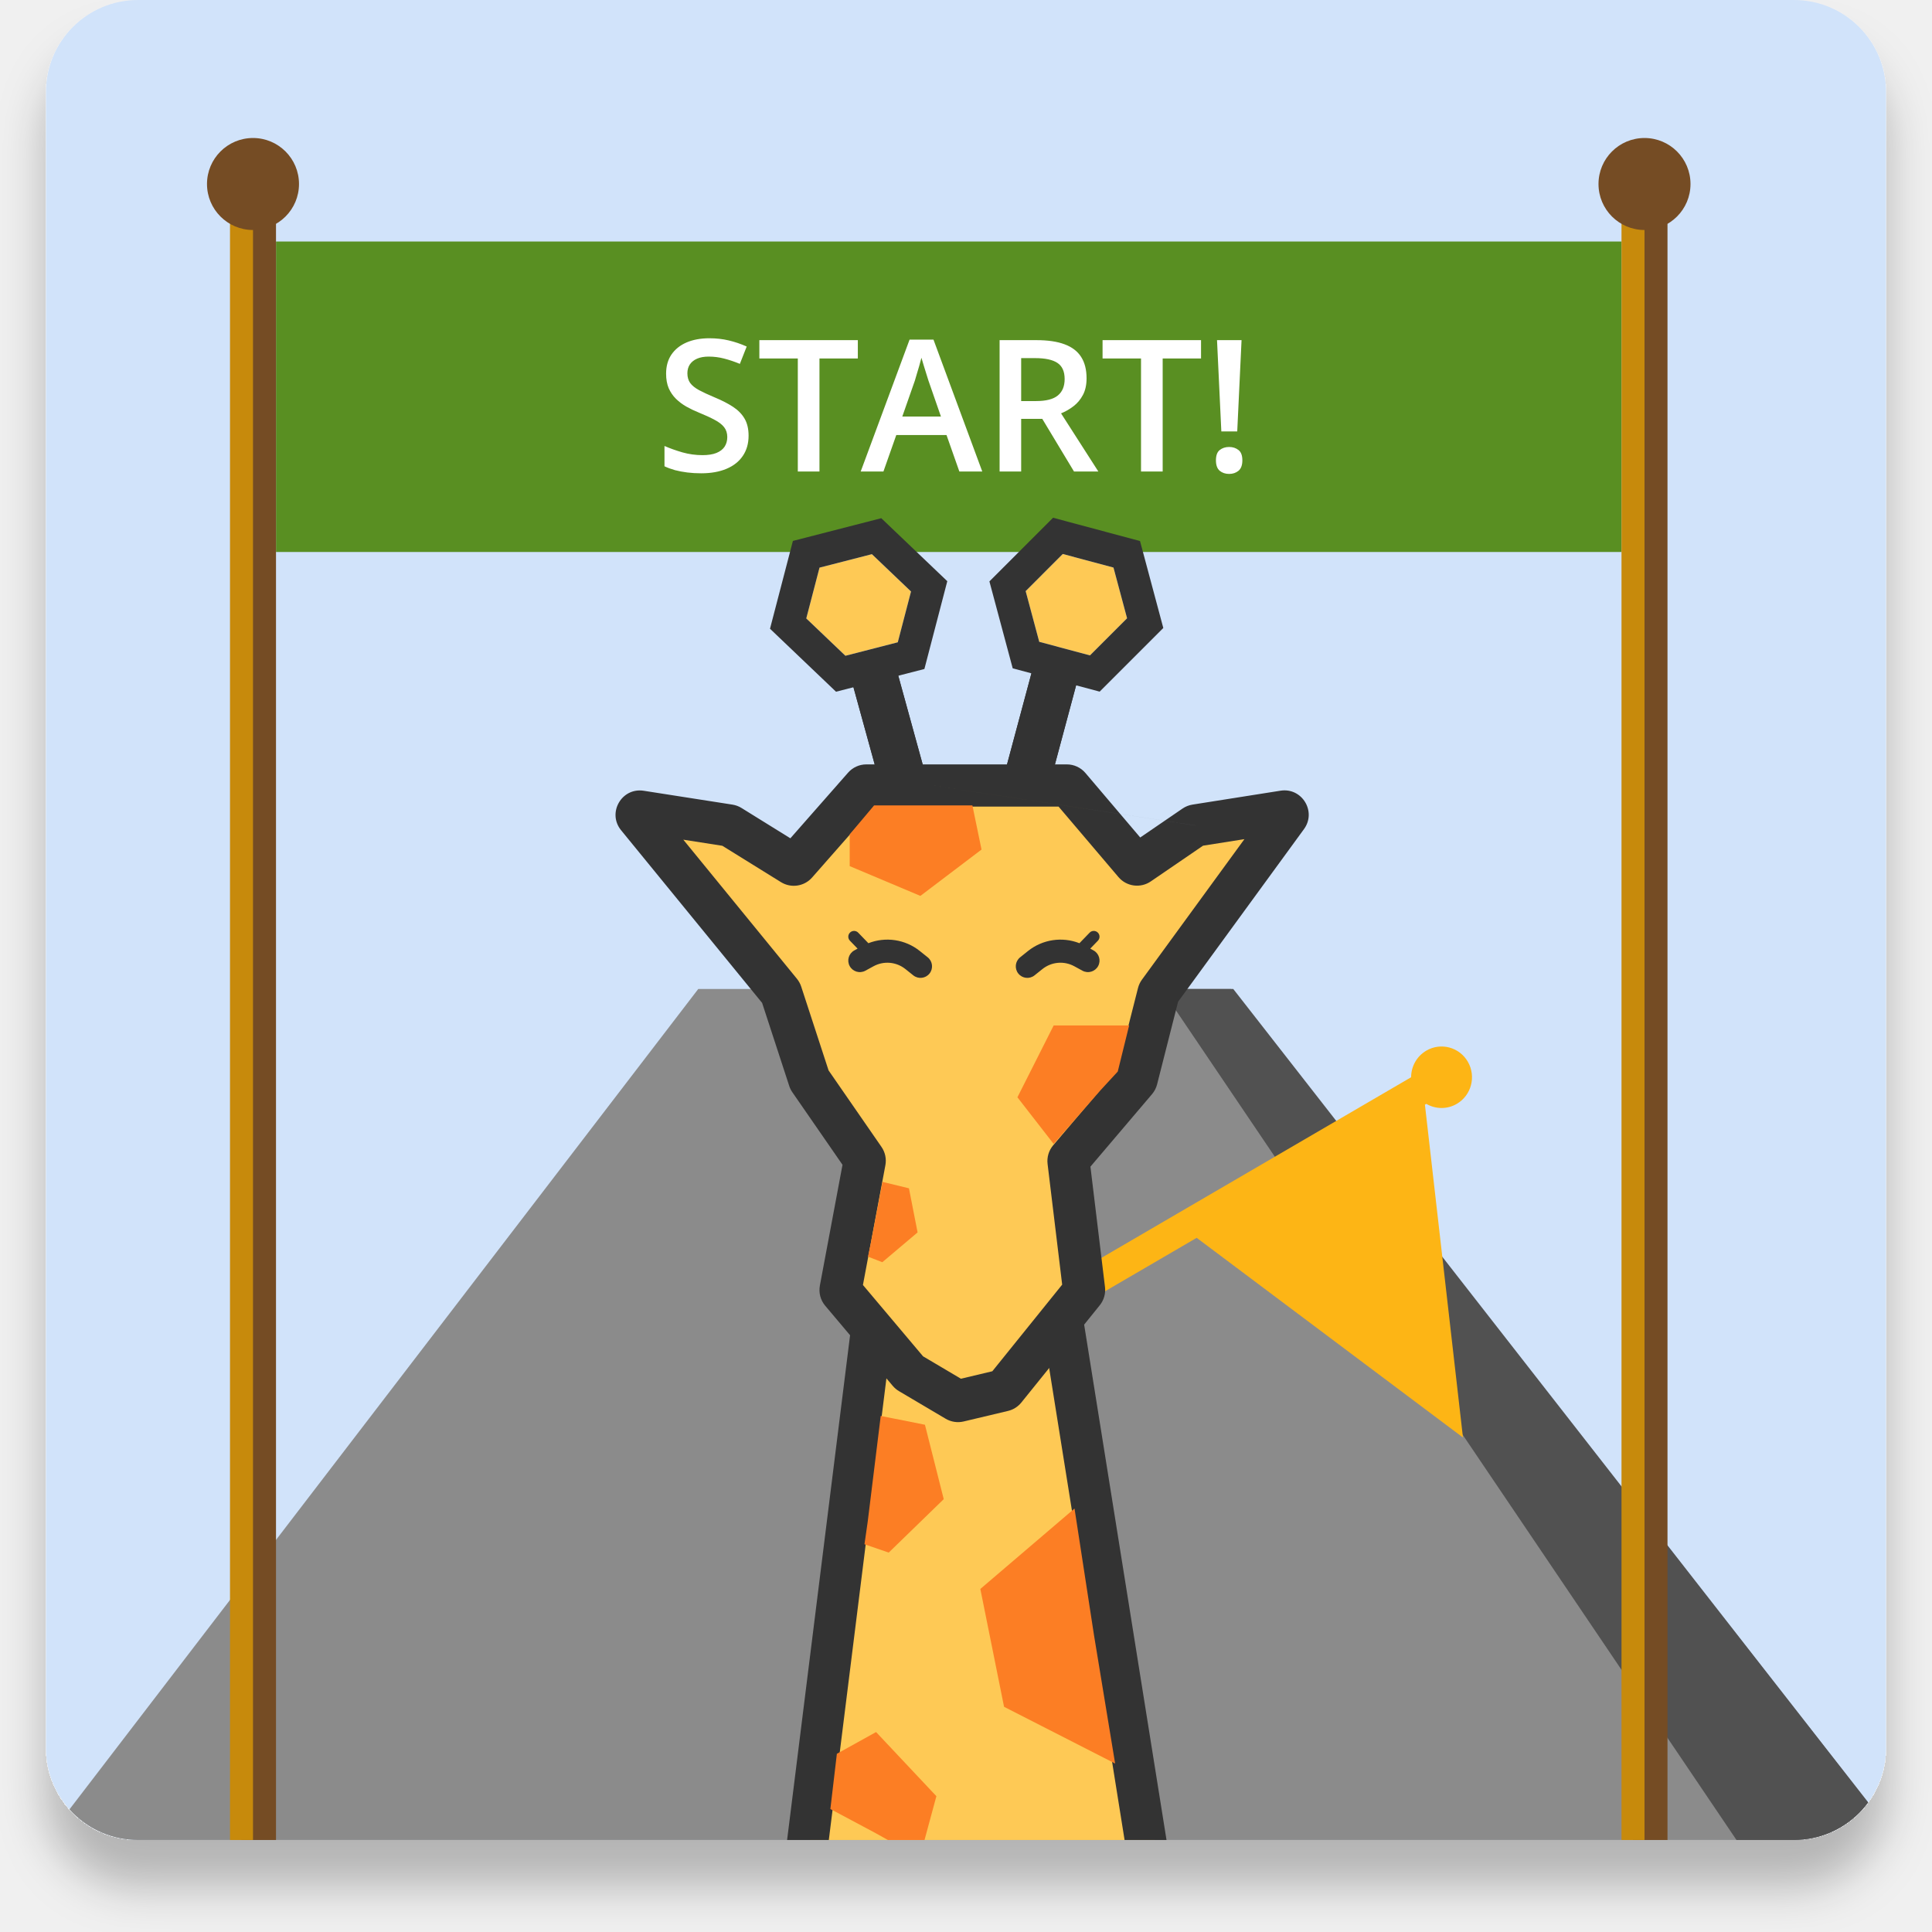
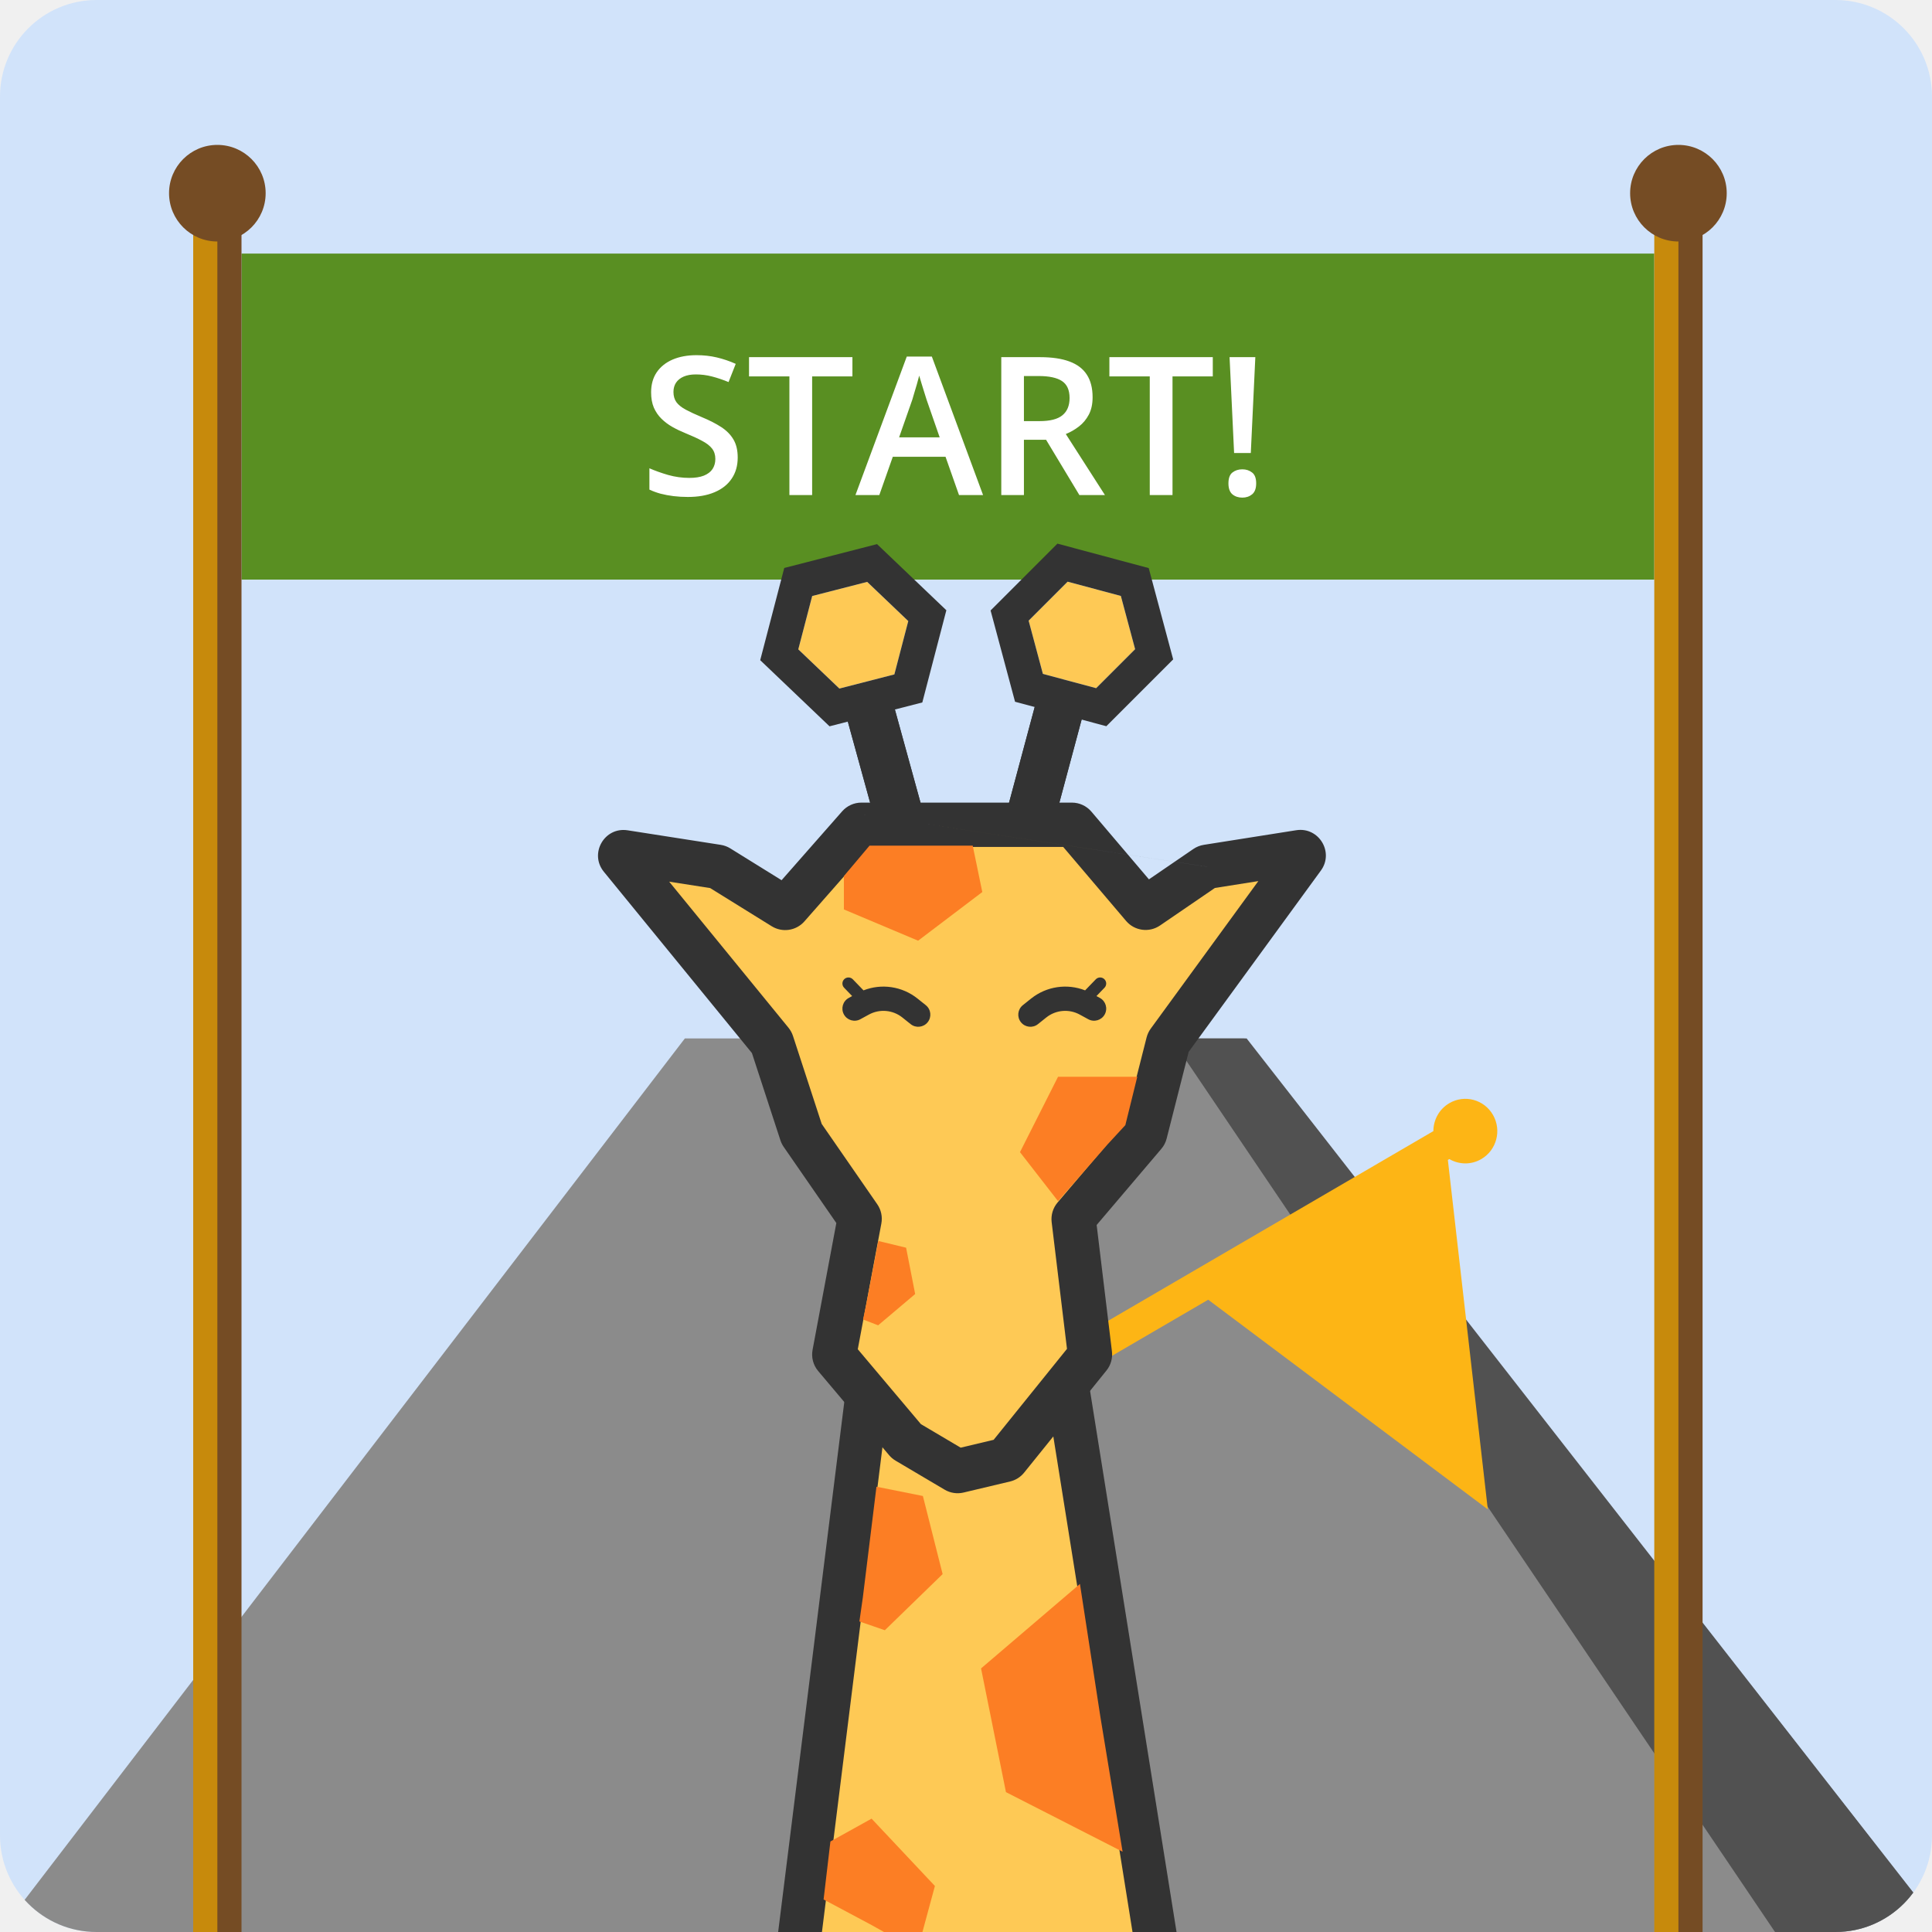
- <svg xmlns="http://www.w3.org/2000/svg" width="168" height="168" viewBox="0 0 168 168" fill="none">
-   <g filter="url(#filter0_d_8126_1681)">
-     <g clip-path="url(#clip0_8126_1681)">
-       <rect x="4" width="160" height="164" rx="8" fill="#D1E3FA" />
-       <rect x="24" y="21" width="117" height="27" fill="#598F22" />
-       <path d="M65.094 37.891C65.094 38.568 64.927 39.151 64.594 39.641C64.266 40.13 63.792 40.505 63.172 40.766C62.557 41.026 61.823 41.156 60.969 41.156C60.552 41.156 60.154 41.133 59.773 41.086C59.393 41.039 59.034 40.971 58.695 40.883C58.362 40.789 58.057 40.677 57.781 40.547V38.781C58.245 38.984 58.763 39.169 59.336 39.336C59.909 39.497 60.492 39.578 61.086 39.578C61.57 39.578 61.971 39.516 62.289 39.391C62.612 39.26 62.852 39.078 63.008 38.844C63.164 38.604 63.242 38.325 63.242 38.008C63.242 37.669 63.151 37.383 62.969 37.148C62.786 36.914 62.51 36.7 62.141 36.508C61.776 36.31 61.318 36.099 60.766 35.875C60.391 35.724 60.031 35.552 59.688 35.359C59.349 35.167 59.047 34.94 58.781 34.68C58.516 34.419 58.305 34.112 58.148 33.758C57.997 33.398 57.922 32.977 57.922 32.492C57.922 31.846 58.075 31.294 58.383 30.836C58.695 30.378 59.133 30.026 59.695 29.781C60.263 29.537 60.925 29.414 61.68 29.414C62.279 29.414 62.841 29.477 63.367 29.602C63.898 29.727 64.419 29.904 64.93 30.133L64.336 31.641C63.867 31.448 63.411 31.294 62.969 31.18C62.531 31.065 62.083 31.008 61.625 31.008C61.229 31.008 60.893 31.068 60.617 31.188C60.341 31.307 60.13 31.477 59.984 31.695C59.844 31.909 59.773 32.164 59.773 32.461C59.773 32.794 59.854 33.075 60.016 33.305C60.182 33.529 60.438 33.734 60.781 33.922C61.13 34.109 61.578 34.318 62.125 34.547C62.755 34.807 63.289 35.081 63.727 35.367C64.169 35.654 64.508 35.997 64.742 36.398C64.977 36.794 65.094 37.292 65.094 37.891ZM71.258 41H69.375V31.172H66.031V29.578H74.594V31.172H71.258V41ZM83.422 41L82.305 37.828H77.938L76.82 41H74.844L79.094 29.531H81.172L85.414 41H83.422ZM81.82 36.219L80.734 33.094C80.693 32.958 80.633 32.768 80.555 32.523C80.477 32.273 80.398 32.021 80.32 31.766C80.242 31.505 80.177 31.287 80.125 31.109C80.073 31.323 80.008 31.562 79.93 31.828C79.857 32.089 79.784 32.333 79.711 32.562C79.643 32.792 79.591 32.969 79.555 33.094L78.461 36.219H81.82ZM90.133 29.578C91.117 29.578 91.93 29.698 92.57 29.938C93.216 30.177 93.695 30.542 94.008 31.031C94.326 31.521 94.484 32.143 94.484 32.898C94.484 33.461 94.38 33.94 94.172 34.336C93.963 34.732 93.69 35.06 93.352 35.32C93.013 35.581 92.651 35.789 92.266 35.945L95.508 41H93.391L90.633 36.422H88.797V41H86.922V29.578H90.133ZM90.008 31.141H88.797V34.875H90.094C90.963 34.875 91.594 34.714 91.984 34.391C92.38 34.068 92.578 33.591 92.578 32.961C92.578 32.3 92.367 31.831 91.945 31.555C91.529 31.279 90.883 31.141 90.008 31.141ZM101.102 41H99.219V31.172H95.875V29.578H104.438V31.172H101.102V41ZM107.586 37.516H106.203L105.828 29.578H107.961L107.586 37.516ZM105.734 40.031C105.734 39.604 105.844 39.305 106.062 39.133C106.286 38.956 106.56 38.867 106.883 38.867C107.201 38.867 107.471 38.956 107.695 39.133C107.919 39.305 108.031 39.604 108.031 40.031C108.031 40.448 107.919 40.75 107.695 40.938C107.471 41.12 107.201 41.211 106.883 41.211C106.56 41.211 106.286 41.12 106.062 40.938C105.844 40.75 105.734 40.448 105.734 40.031Z" fill="white" />
-       <path d="M4 160L60.717 86H107.062L165 160H4Z" fill="#8B8B8B" />
-       <path d="M151 160L101 86H107.242L165 160H151Z" fill="#515151" />
-       <rect x="21" y="18" width="3" height="142" fill="#754C24" />
-       <rect x="20" y="18" width="2" height="142" fill="#C78A0C" />
-       <rect x="142" y="18" width="3" height="142" fill="#754C24" />
-       <rect x="141" y="18" width="2" height="142" fill="#C78A0C" />
-       <circle cx="22" cy="16" r="4" fill="#754C24" />
-       <circle cx="143" cy="16" r="4" fill="#754C24" />
-       <path d="M124.029 95.989C124.821 96.45 125.828 96.484 126.676 95.989C127.942 95.251 128.376 93.616 127.645 92.337C126.914 91.058 125.296 90.62 124.03 91.359C123.182 91.853 122.707 92.751 122.706 93.674L80 118.581L81.323 120.896L104.059 107.637L127.214 125L123.906 96.061L124.029 95.989Z" fill="#FDB515" />
-       <path d="M86.371 172.964L70.143 163.813C70.043 163.757 69.988 163.646 70.002 163.533L77.2 107.246C77.218 107.105 77.338 107 77.48 107H91.497C91.636 107 91.754 107.1 91.776 107.236L100.996 163.538C101.014 163.649 100.965 163.759 100.871 163.82L86.664 172.955C86.575 173.012 86.463 173.015 86.371 172.964Z" fill="#FEC955" />
-       <path fill-rule="evenodd" clip-rule="evenodd" d="M75.075 106.851C75.207 105.793 76.09 105 77.135 105H90.881C91.899 105 92.767 105.753 92.93 106.777L92.93 106.777L101.973 163.36C102.106 164.191 101.743 165.024 101.05 165.481L87.117 174.661C86.468 175.089 85.64 175.113 84.968 174.725L85.843 173.149L84.968 174.725L69.053 165.529C68.32 165.105 67.91 164.271 68.017 163.418L69.8 163.65L68.017 163.418L75.075 106.851L76.86 107.083M78.476 108.672L71.715 162.848L85.939 171.066L98.261 162.948L89.587 108.672H78.476ZM85.166 171.576C85.166 171.576 85.166 171.576 85.165 171.577L85.165 171.577L85.166 171.576Z" fill="#333333" />
-       <path d="M73.814 58.311L77.694 57.243L80.836 68.663L76.957 69.731L73.814 58.311Z" fill="#333333" />
-       <path fill-rule="evenodd" clip-rule="evenodd" d="M77.497 57.591L74.162 58.508L77.154 69.383L80.489 68.466L77.497 57.591ZM73.814 58.311L76.957 69.731L80.836 68.663L77.694 57.243L73.814 58.311Z" fill="#333333" />
-       <path d="M93.932 58.264L90.045 57.223L86.935 68.829L90.822 69.871L93.932 58.264Z" fill="#333333" />
-       <path fill-rule="evenodd" clip-rule="evenodd" d="M90.245 57.569L93.586 58.464L90.622 69.525L87.281 68.63L90.245 57.569ZM93.932 58.264L90.822 69.871L86.935 68.829L90.045 57.223L93.932 58.264Z" fill="#333333" />
-       <path d="M75.817 48.188L79.22 51.435L78.068 55.852L73.513 57.024L70.11 53.777L71.262 49.359L75.817 48.188Z" fill="#FEC955" />
-       <path fill-rule="evenodd" clip-rule="evenodd" d="M76.633 45.061L82.373 50.538L80.382 58.174L72.698 60.15L66.957 54.673L68.948 47.037L76.633 45.061ZM71.262 49.359L75.817 48.188L79.22 51.434L78.068 55.852L73.513 57.024L70.11 53.777L71.262 49.359Z" fill="#333333" />
-       <path d="M92.415 48.172L96.825 49.353L98.007 53.763L94.778 56.992L90.368 55.81L89.187 51.4L92.415 48.172Z" fill="#FEC955" />
-       <path fill-rule="evenodd" clip-rule="evenodd" d="M91.571 45.021L99.132 47.047L101.157 54.608L95.623 60.142L88.062 58.116L86.036 50.556L91.571 45.021ZM90.368 55.81L94.778 56.992L98.007 53.763L96.825 49.353L92.415 48.172L89.187 51.4L90.368 55.81Z" fill="#333333" />
-       <path d="M75.123 68.401L69.238 75.094C69.147 75.198 68.994 75.22 68.877 75.148L63.512 71.82C63.48 71.8 63.444 71.786 63.407 71.781L55.692 70.576C55.436 70.536 55.266 70.833 55.43 71.034L67.876 86.272C67.898 86.299 67.915 86.33 67.926 86.363L70.376 93.864C70.384 93.889 70.396 93.914 70.412 93.937L75.141 100.774C75.183 100.836 75.2 100.913 75.186 100.987L73.098 112.124C73.082 112.207 73.105 112.293 73.16 112.358L79.032 119.326C79.052 119.35 79.077 119.371 79.104 119.387L83.164 121.788C83.227 121.825 83.302 121.837 83.374 121.82L87.231 120.903C87.291 120.888 87.346 120.854 87.385 120.805L94.203 112.349C94.251 112.289 94.273 112.213 94.264 112.137L92.916 100.994C92.907 100.916 92.93 100.837 92.981 100.777L98.78 93.953C98.808 93.92 98.828 93.881 98.838 93.839L100.736 86.366C100.745 86.331 100.761 86.298 100.782 86.269L111.907 71.014C112.056 70.811 111.884 70.529 111.635 70.569L103.98 71.779C103.938 71.786 103.899 71.802 103.864 71.825L99.032 75.13C98.913 75.212 98.751 75.19 98.657 75.08L92.986 68.405C92.932 68.341 92.853 68.305 92.77 68.305H75.335C75.254 68.305 75.177 68.34 75.123 68.401Z" fill="#FEC955" />
-       <path fill-rule="evenodd" clip-rule="evenodd" d="M76.038 70.141L70.617 76.306C69.933 77.083 68.789 77.253 67.909 76.707L62.812 73.546L59.419 73.016L69.298 85.111C69.463 85.314 69.59 85.545 69.671 85.793L72.05 93.079L76.65 99.73C76.972 100.195 77.094 100.77 76.99 101.325L75.038 111.738L80.266 117.941L83.559 119.889L86.289 119.24L92.363 111.707L91.094 101.214C91.023 100.628 91.2 100.039 91.582 99.589L97.148 93.038L98.957 85.914C99.024 85.653 99.14 85.406 99.299 85.188L108.21 72.969L104.612 73.538L100.068 76.645C99.173 77.257 97.96 77.095 97.258 76.268L92.052 70.141H76.038ZM92.442 112.358L92.441 112.356L92.442 112.358ZM73.745 67.189C74.147 66.732 74.726 66.469 75.335 66.469H92.77C93.392 66.469 93.982 66.742 94.385 67.216L99.15 72.825L102.828 70.31C103.087 70.133 103.383 70.015 103.693 69.966L103.98 71.779L103.98 71.781M103.98 71.779L103.693 69.966L111.348 68.756C113.214 68.461 114.503 70.57 113.39 72.096L102.442 87.109L100.617 94.291C100.538 94.604 100.388 94.895 100.179 95.141L94.82 101.448L96.086 111.917C96.155 112.485 95.991 113.056 95.632 113.501L88.814 121.957C88.52 122.323 88.112 122.58 87.655 122.689L83.798 123.606C83.264 123.733 82.702 123.648 82.23 123.368L78.17 120.967C77.965 120.846 77.782 120.691 77.629 120.509L71.756 113.541C71.346 113.055 71.177 112.411 71.294 111.786L73.262 101.286L68.902 94.981C68.785 94.812 68.694 94.628 68.63 94.433L66.271 87.209L54.008 72.195C52.779 70.69 54.055 68.462 55.975 68.762L63.69 69.967C63.97 70.011 64.239 70.11 64.48 70.26L68.728 72.895L73.745 67.189" fill="#333333" />
-       <path d="M93.436 131.175L95.131 142.193L96.968 153.351L87.309 148.417L85.247 138.17L93.436 131.175Z" fill="#FC7E24" />
-       <path d="M76.18 150.613L81.425 156.189L79.975 161.544L76.18 159.425L72.206 157.306L72.771 152.504L76.18 150.613Z" fill="#FC7E24" />
-       <path d="M91.623 89.172L98.185 89.172L97.196 93.179L95.702 94.798L91.623 99.473L88.471 95.416L91.623 89.172Z" fill="#FC7E24" />
-       <path d="M76.585 123.124L80.43 123.892L82.064 130.36L77.28 135.008L75.172 134.283L75.455 132.305L76.585 123.124Z" fill="#FC7E24" />
-       <path d="M76.74 102.773L79.039 103.33L79.79 107.166L76.724 109.757L75.475 109.274L75.719 108.123L76.74 102.773Z" fill="#FC7E24" />
-       <path d="M84.556 70.034L85.35 73.874L80.034 77.904L73.887 75.315L73.887 72.556L76.009 70.034L84.556 70.034Z" fill="#FC7E24" />
-       <path fill-rule="evenodd" clip-rule="evenodd" d="M74.628 81.103C74.435 80.903 74.117 80.898 73.918 81.09C73.718 81.283 73.713 81.601 73.906 81.8L74.572 82.49L74.288 82.645C73.801 82.91 73.621 83.521 73.887 84.008C74.153 84.495 74.763 84.674 75.25 84.409L75.959 84.022C76.847 83.537 77.94 83.633 78.73 84.265L79.415 84.813C79.848 85.16 80.48 85.09 80.827 84.656C81.173 84.223 81.103 83.591 80.67 83.245L79.985 82.697C78.712 81.678 77.003 81.433 75.512 82.018L74.628 81.103ZM90.646 84.265C91.436 83.633 92.528 83.537 93.417 84.022L94.126 84.409C94.613 84.674 95.223 84.495 95.489 84.008C95.754 83.521 95.575 82.91 95.088 82.645L94.804 82.49L95.47 81.8C95.663 81.601 95.657 81.283 95.458 81.09C95.258 80.898 94.94 80.903 94.748 81.103L93.864 82.018C92.373 81.433 90.664 81.678 89.391 82.697L88.706 83.245C88.273 83.591 88.203 84.223 88.549 84.656C88.896 85.09 89.528 85.16 89.961 84.813L90.646 84.265Z" fill="#333333" />
-     </g>
+ <svg xmlns="http://www.w3.org/2000/svg" width="160" height="160" viewBox="0 0 160 160" fill="none">
+   <g clip-path="url(#clip0_8126_1681)">
+     <rect width="160" height="164" rx="8" fill="#D1E3FA" />
+     <rect x="20" y="21" width="117" height="27" fill="#598F22" />
+     <path d="M61.094 37.891C61.094 38.568 60.927 39.151 60.594 39.641C60.266 40.13 59.792 40.505 59.172 40.766C58.557 41.026 57.823 41.156 56.969 41.156C56.552 41.156 56.154 41.133 55.773 41.086C55.393 41.039 55.034 40.971 54.695 40.883C54.362 40.789 54.057 40.677 53.781 40.547V38.781C54.245 38.984 54.763 39.169 55.336 39.336C55.909 39.497 56.492 39.578 57.086 39.578C57.57 39.578 57.971 39.516 58.289 39.391C58.612 39.26 58.852 39.078 59.008 38.844C59.164 38.604 59.242 38.325 59.242 38.008C59.242 37.669 59.151 37.383 58.969 37.148C58.786 36.914 58.51 36.7 58.141 36.508C57.776 36.31 57.318 36.099 56.766 35.875C56.391 35.724 56.031 35.552 55.688 35.359C55.349 35.167 55.047 34.94 54.781 34.68C54.516 34.419 54.305 34.112 54.148 33.758C53.997 33.398 53.922 32.977 53.922 32.492C53.922 31.846 54.075 31.294 54.383 30.836C54.695 30.378 55.133 30.026 55.695 29.781C56.263 29.537 56.925 29.414 57.68 29.414C58.279 29.414 58.841 29.477 59.367 29.602C59.898 29.727 60.419 29.904 60.93 30.133L60.336 31.641C59.867 31.448 59.411 31.294 58.969 31.18C58.531 31.065 58.083 31.008 57.625 31.008C57.229 31.008 56.893 31.068 56.617 31.188C56.341 31.307 56.13 31.477 55.984 31.695C55.844 31.909 55.773 32.164 55.773 32.461C55.773 32.794 55.854 33.075 56.016 33.305C56.182 33.529 56.438 33.734 56.781 33.922C57.13 34.109 57.578 34.318 58.125 34.547C58.755 34.807 59.289 35.081 59.727 35.367C60.169 35.654 60.508 35.997 60.742 36.398C60.977 36.794 61.094 37.292 61.094 37.891ZM67.258 41H65.375V31.172H62.031V29.578H70.594V31.172H67.258V41ZM79.422 41L78.305 37.828H73.938L72.82 41H70.844L75.094 29.531H77.172L81.414 41H79.422ZM77.82 36.219L76.734 33.094C76.693 32.958 76.633 32.768 76.555 32.523C76.477 32.273 76.398 32.021 76.32 31.766C76.242 31.505 76.177 31.287 76.125 31.109C76.073 31.323 76.008 31.562 75.93 31.828C75.857 32.089 75.784 32.333 75.711 32.562C75.643 32.792 75.591 32.969 75.555 33.094L74.461 36.219H77.82ZM86.133 29.578C87.117 29.578 87.93 29.698 88.57 29.938C89.216 30.177 89.695 30.542 90.008 31.031C90.326 31.521 90.484 32.143 90.484 32.898C90.484 33.461 90.38 33.94 90.172 34.336C89.963 34.732 89.69 35.06 89.352 35.32C89.013 35.581 88.651 35.789 88.266 35.945L91.508 41H89.391L86.633 36.422H84.797V41H82.922V29.578H86.133ZM86.008 31.141H84.797V34.875H86.094C86.963 34.875 87.594 34.714 87.984 34.391C88.38 34.068 88.578 33.591 88.578 32.961C88.578 32.3 88.367 31.831 87.945 31.555C87.529 31.279 86.883 31.141 86.008 31.141ZM97.102 41H95.219V31.172H91.875V29.578H100.438V31.172H97.102V41ZM103.586 37.516H102.203L101.828 29.578H103.961L103.586 37.516ZM101.734 40.031C101.734 39.604 101.844 39.305 102.062 39.133C102.286 38.956 102.56 38.867 102.883 38.867C103.201 38.867 103.471 38.956 103.695 39.133C103.919 39.305 104.031 39.604 104.031 40.031C104.031 40.448 103.919 40.75 103.695 40.938C103.471 41.12 103.201 41.211 102.883 41.211C102.56 41.211 102.286 41.12 102.062 40.938C101.844 40.75 101.734 40.448 101.734 40.031Z" fill="white" />
+     <path d="M0 160L56.717 86H103.062L161 160H0Z" fill="#8B8B8B" />
+     <path d="M147 160L97 86H103.242L161 160H147Z" fill="#515151" />
+     <rect x="17" y="18" width="3" height="142" fill="#754C24" />
+     <rect x="16" y="18" width="2" height="142" fill="#C78A0C" />
+     <rect x="138" y="18" width="3" height="142" fill="#754C24" />
+     <rect x="137" y="18" width="2" height="142" fill="#C78A0C" />
+     <circle cx="18" cy="16" r="4" fill="#754C24" />
+     <circle cx="139" cy="16" r="4" fill="#754C24" />
+     <path d="M120.029 95.989C120.821 96.45 121.828 96.484 122.676 95.989C123.942 95.251 124.376 93.616 123.645 92.337C122.914 91.058 121.296 90.62 120.03 91.359C119.182 91.853 118.707 92.751 118.706 93.674L76 118.581L77.323 120.896L100.059 107.637L123.214 125L119.906 96.061L120.029 95.989Z" fill="#FDB515" />
+     <path d="M82.371 172.964L66.143 163.813C66.043 163.757 65.988 163.646 66.002 163.533L73.2 107.246C73.218 107.105 73.338 107 73.48 107H87.497C87.636 107 87.754 107.1 87.776 107.236L96.996 163.538C97.014 163.649 96.965 163.759 96.871 163.82L82.664 172.955C82.575 173.012 82.463 173.015 82.371 172.964Z" fill="#FEC955" />
+     <path fill-rule="evenodd" clip-rule="evenodd" d="M71.075 106.851C71.207 105.793 72.09 105 73.135 105H86.881C87.899 105 88.767 105.753 88.93 106.777L88.93 106.777L97.973 163.36C98.106 164.191 97.743 165.024 97.05 165.481L83.117 174.661C82.468 175.089 81.64 175.113 80.968 174.725L81.843 173.149L80.968 174.725L65.053 165.529C64.32 165.105 63.91 164.271 64.017 163.418L65.8 163.65L64.017 163.418L71.075 106.851L72.86 107.083M74.476 108.672L67.715 162.848L81.939 171.066L94.261 162.948L85.587 108.672H74.476ZM81.166 171.576C81.166 171.576 81.166 171.576 81.165 171.577L81.165 171.577L81.166 171.576Z" fill="#333333" />
+     <path d="M69.814 58.311L73.694 57.243L76.836 68.663L72.957 69.731L69.814 58.311Z" fill="#333333" />
+     <path fill-rule="evenodd" clip-rule="evenodd" d="M73.497 57.591L70.162 58.508L73.154 69.383L76.489 68.466L73.497 57.591ZM69.814 58.311L72.957 69.731L76.836 68.663L73.694 57.243L69.814 58.311Z" fill="#333333" />
+     <path d="M89.932 58.264L86.045 57.223L82.935 68.829L86.822 69.871L89.932 58.264Z" fill="#333333" />
+     <path fill-rule="evenodd" clip-rule="evenodd" d="M86.245 57.569L89.586 58.464L86.622 69.525L83.281 68.63L86.245 57.569ZM89.932 58.264L86.822 69.871L82.935 68.829L86.045 57.223L89.932 58.264Z" fill="#333333" />
+     <path d="M71.817 48.188L75.22 51.435L74.068 55.852L69.513 57.024L66.11 53.777L67.262 49.359L71.817 48.188Z" fill="#FEC955" />
+     <path fill-rule="evenodd" clip-rule="evenodd" d="M72.633 45.061L78.373 50.538L76.382 58.174L68.698 60.15L62.957 54.673L64.948 47.037L72.633 45.061ZM67.262 49.359L71.817 48.188L75.22 51.434L74.068 55.852L69.513 57.024L66.11 53.777L67.262 49.359Z" fill="#333333" />
+     <path d="M88.415 48.172L92.825 49.353L94.007 53.763L90.778 56.992L86.368 55.81L85.187 51.4L88.415 48.172Z" fill="#FEC955" />
+     <path fill-rule="evenodd" clip-rule="evenodd" d="M87.571 45.021L95.132 47.047L97.157 54.608L91.623 60.142L84.062 58.116L82.036 50.556L87.571 45.021ZM86.368 55.81L90.778 56.992L94.007 53.763L92.825 49.353L88.415 48.172L85.187 51.4L86.368 55.81Z" fill="#333333" />
+     <path d="M71.123 68.401L65.238 75.094C65.147 75.198 64.994 75.22 64.877 75.148L59.512 71.82C59.48 71.8 59.444 71.786 59.407 71.781L51.692 70.576C51.436 70.536 51.266 70.833 51.43 71.034L63.876 86.272C63.898 86.299 63.915 86.33 63.926 86.363L66.376 93.864C66.384 93.889 66.396 93.914 66.412 93.937L71.141 100.774C71.183 100.836 71.2 100.913 71.186 100.987L69.098 112.124C69.082 112.207 69.105 112.293 69.16 112.358L75.032 119.326C75.052 119.35 75.077 119.371 75.104 119.387L79.164 121.788C79.227 121.825 79.302 121.837 79.374 121.82L83.231 120.903C83.291 120.888 83.346 120.854 83.385 120.805L90.203 112.349C90.251 112.289 90.273 112.213 90.264 112.137L88.916 100.994C88.907 100.916 88.93 100.837 88.981 100.777L94.78 93.953C94.808 93.92 94.828 93.881 94.838 93.839L96.736 86.366C96.745 86.331 96.761 86.298 96.782 86.269L107.907 71.014C108.056 70.811 107.884 70.529 107.635 70.569L99.98 71.779C99.938 71.786 99.899 71.802 99.864 71.825L95.032 75.13C94.913 75.212 94.751 75.19 94.657 75.08L88.986 68.405C88.932 68.341 88.853 68.305 88.77 68.305H71.335C71.254 68.305 71.177 68.34 71.123 68.401Z" fill="#FEC955" />
+     <path fill-rule="evenodd" clip-rule="evenodd" d="M72.038 70.141L66.617 76.306C65.933 77.083 64.789 77.253 63.909 76.707L58.812 73.546L55.419 73.016L65.298 85.111C65.463 85.314 65.59 85.545 65.671 85.793L68.05 93.079L72.65 99.73C72.972 100.195 73.094 100.77 72.99 101.325L71.038 111.738L76.266 117.941L79.559 119.889L82.289 119.24L88.363 111.707L87.094 101.214C87.023 100.628 87.2 100.039 87.582 99.589L93.148 93.038L94.957 85.914C95.024 85.653 95.14 85.406 95.299 85.188L104.21 72.969L100.612 73.538L96.068 76.645C95.173 77.257 93.96 77.095 93.258 76.268L88.052 70.141H72.038ZM88.442 112.358L88.441 112.356L88.442 112.358ZM69.745 67.189C70.147 66.732 70.726 66.469 71.335 66.469H88.77C89.392 66.469 89.982 66.742 90.385 67.216L95.15 72.825L98.828 70.31C99.087 70.133 99.383 70.015 99.693 69.966L99.98 71.779L99.98 71.781M99.98 71.779L99.693 69.966L107.348 68.756C109.214 68.461 110.503 70.57 109.39 72.096L98.442 87.109L96.617 94.291C96.538 94.604 96.388 94.895 96.178 95.141L90.82 101.448L92.086 111.917C92.155 112.485 91.991 113.056 91.632 113.501L84.814 121.957C84.52 122.323 84.112 122.58 83.655 122.689L79.798 123.606C79.264 123.733 78.702 123.648 78.23 123.368L74.17 120.967C73.965 120.846 73.782 120.691 73.629 120.509L67.756 113.541C67.346 113.055 67.177 112.411 67.294 111.786L69.262 101.286L64.902 94.981C64.785 94.812 64.694 94.628 64.63 94.433L62.271 87.209L50.008 72.195C48.779 70.69 50.055 68.462 51.975 68.762L59.69 69.967C59.97 70.011 60.239 70.11 60.48 70.26L64.728 72.895L69.745 67.189" fill="#333333" />
+     <path d="M89.436 131.175L91.131 142.193L92.968 153.351L83.309 148.417L81.247 138.17L89.436 131.175Z" fill="#FC7E24" />
+     <path d="M72.18 150.613L77.425 156.189L75.975 161.544L72.18 159.425L68.206 157.306L68.771 152.504L72.18 150.613Z" fill="#FC7E24" />
+     <path d="M87.623 89.172L94.185 89.172L93.196 93.179L91.702 94.798L87.623 99.473L84.471 95.416L87.623 89.172Z" fill="#FC7E24" />
+     <path d="M72.585 123.124L76.43 123.892L78.064 130.36L73.28 135.008L71.172 134.283L71.455 132.305L72.585 123.124Z" fill="#FC7E24" />
+     <path d="M72.74 102.773L75.039 103.33L75.79 107.166L72.724 109.757L71.475 109.274L71.719 108.123L72.74 102.773Z" fill="#FC7E24" />
+     <path d="M80.556 70.034L81.35 73.874L76.034 77.904L69.887 75.315L69.887 72.556L72.009 70.034L80.556 70.034Z" fill="#FC7E24" />
+     <path fill-rule="evenodd" clip-rule="evenodd" d="M70.628 81.103C70.435 80.903 70.117 80.898 69.918 81.09C69.718 81.283 69.713 81.601 69.906 81.8L70.572 82.49L70.288 82.645C69.801 82.91 69.621 83.521 69.887 84.008C70.153 84.495 70.763 84.674 71.25 84.409L71.959 84.022C72.847 83.537 73.94 83.633 74.73 84.265L75.415 84.813C75.848 85.16 76.48 85.09 76.827 84.656C77.173 84.223 77.103 83.591 76.67 83.245L75.985 82.697C74.712 81.678 73.003 81.433 71.512 82.018L70.628 81.103ZM86.646 84.265C87.436 83.633 88.528 83.537 89.417 84.022L90.126 84.409C90.613 84.674 91.223 84.495 91.489 84.008C91.754 83.521 91.575 82.91 91.088 82.645L90.804 82.49L91.47 81.8C91.663 81.601 91.657 81.283 91.458 81.09C91.258 80.898 90.94 80.903 90.748 81.103L89.864 82.018C88.373 81.433 86.664 81.678 85.391 82.697L84.706 83.245C84.273 83.591 84.203 84.223 84.549 84.656C84.896 85.09 85.528 85.16 85.961 84.813L86.646 84.265Z" fill="#333333" />
  </g>
  <defs>
-     <filter id="filter0_d_8126_1681" x="0" y="0" width="168" height="168" filterUnits="userSpaceOnUse" color-interpolation-filters="sRGB">
-       <feFlood flood-opacity="0" result="BackgroundImageFix" />
-       <feColorMatrix in="SourceAlpha" type="matrix" values="0 0 0 0 0 0 0 0 0 0 0 0 0 0 0 0 0 0 127 0" result="hardAlpha" />
-       <feOffset dy="4" />
-       <feGaussianBlur stdDeviation="2" />
-       <feComposite in2="hardAlpha" operator="out" />
-       <feColorMatrix type="matrix" values="0 0 0 0 0 0 0 0 0 0 0 0 0 0 0 0 0 0 0.25 0" />
-       <feBlend mode="normal" in2="BackgroundImageFix" result="effect1_dropShadow_8126_1681" />
-       <feBlend mode="normal" in="SourceGraphic" in2="effect1_dropShadow_8126_1681" result="shape" />
-     </filter>
    <clipPath id="clip0_8126_1681">
-       <rect x="4" width="160" height="160" rx="8" fill="white" />
+       <rect width="160" height="160" rx="8" fill="white" />
    </clipPath>
  </defs>
</svg>
